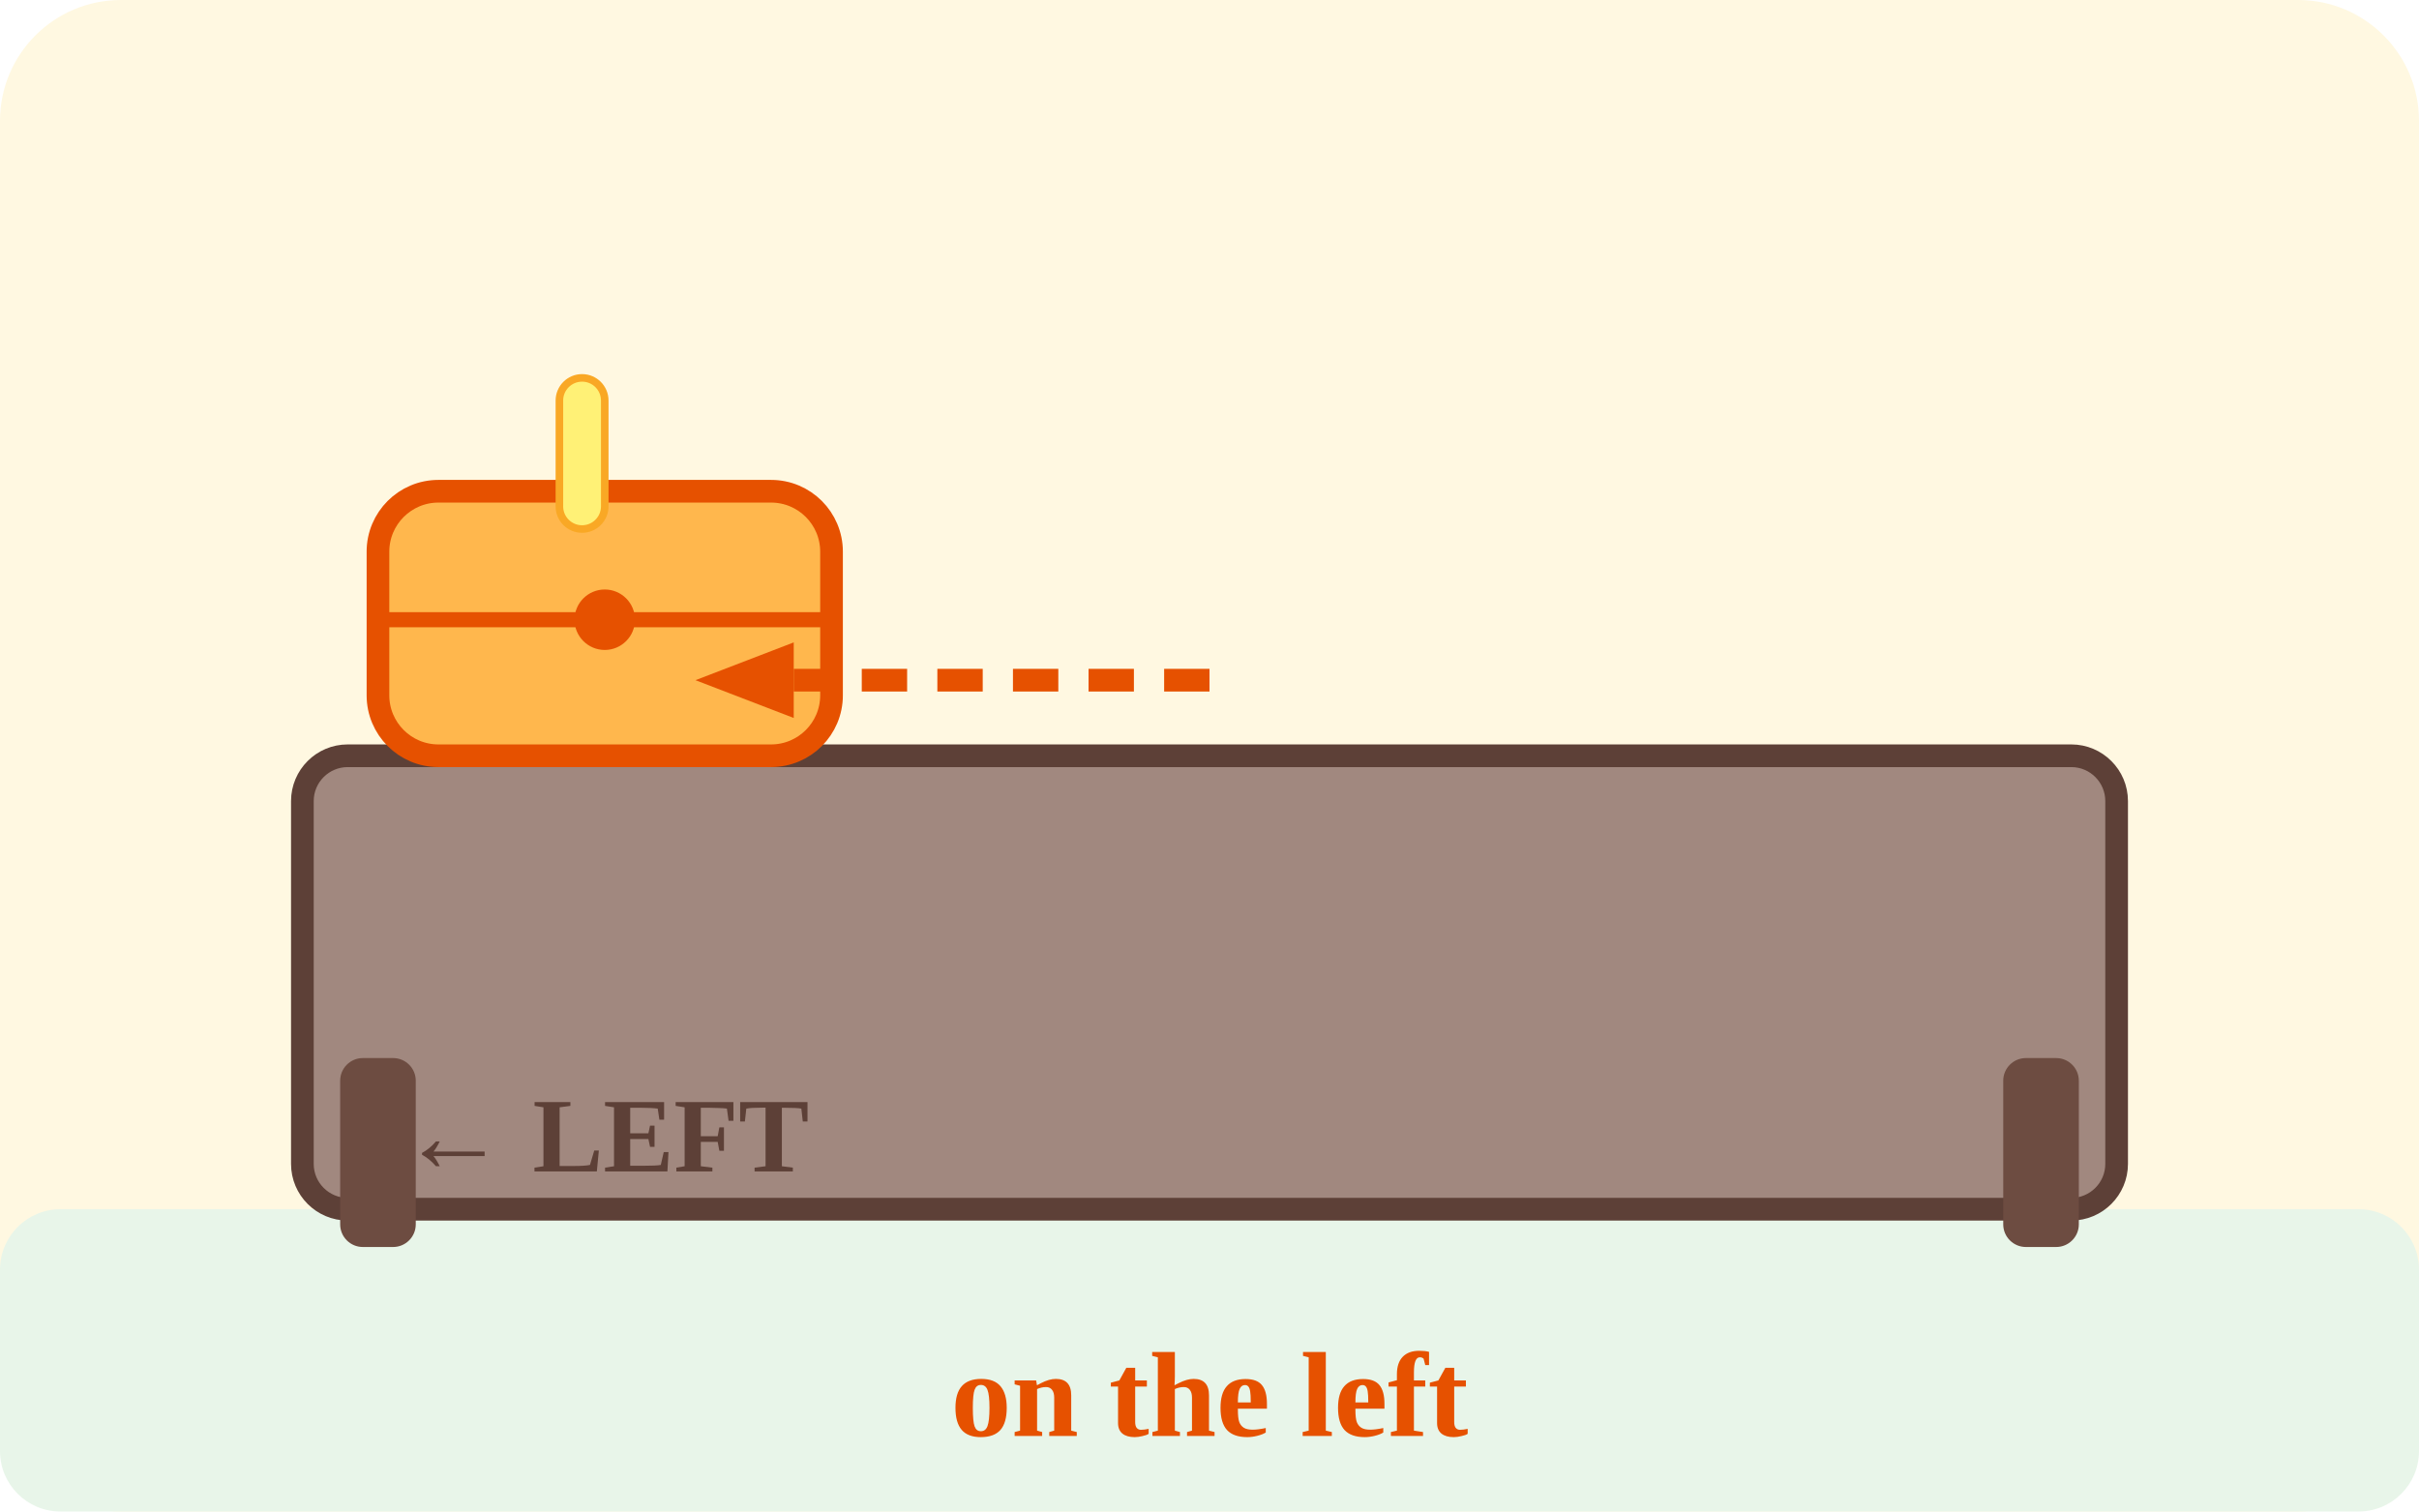
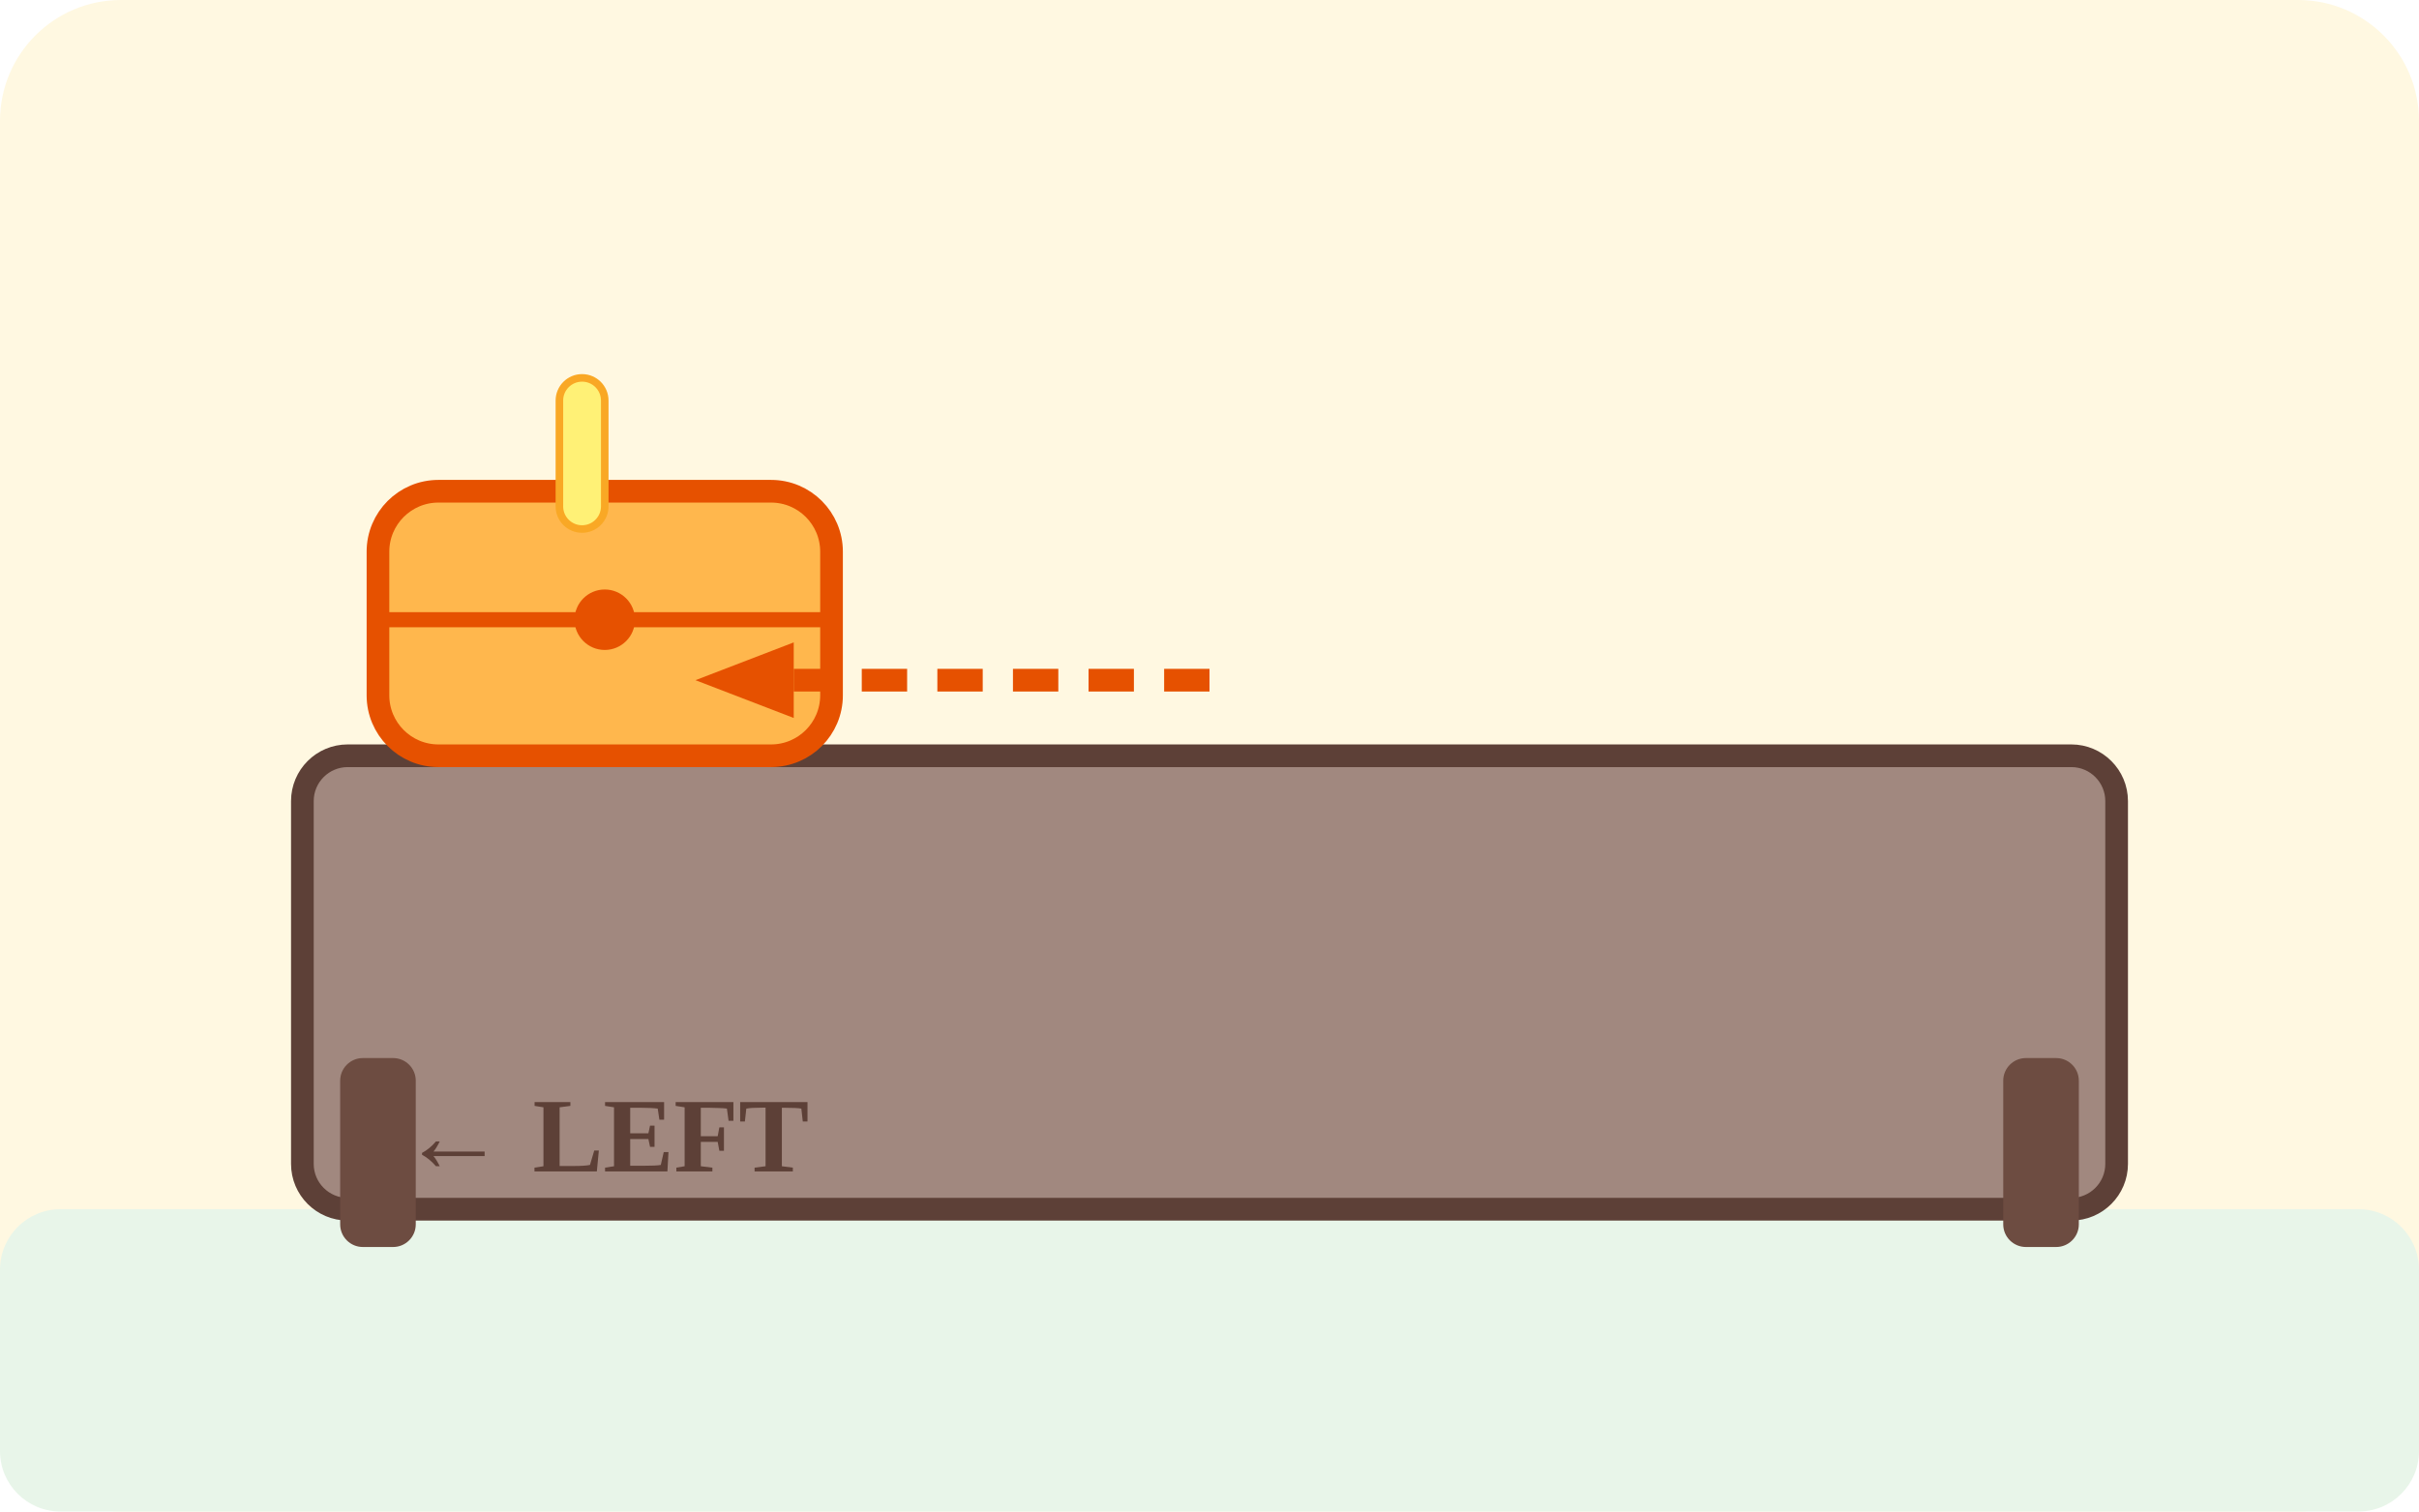
<svg xmlns="http://www.w3.org/2000/svg" viewBox="0 0 320 200" width="320" height="200">
  <rect width="320" height="200" rx="16" fill="#FFF8E1" />
  <rect x="0" y="160" width="320" height="40" rx="8" fill="#E8F5E9" />
  <rect x="40" y="100" width="240" height="60" rx="6" fill="#A1887F" stroke="#5D4037" stroke-width="3" />
  <rect x="45" y="140" width="10" height="25" rx="3" fill="#6D4C41" />
  <rect x="265" y="140" width="10" height="25" rx="3" fill="#6D4C41" />
  <rect x="50" y="65" width="60" height="35" rx="8" fill="#FFB74D" stroke="#E65100" stroke-width="3" />
  <line x1="50" y1="82" x2="110" y2="82" stroke="#E65100" stroke-width="2" />
  <circle cx="80" cy="82" r="4" fill="#E65100" />
  <rect x="74" y="50" width="6" height="20" rx="3" fill="#FFF176" stroke="#F9A825" stroke-width="1" />
  <line x1="160" y1="90" x2="105" y2="90" stroke="#E65100" stroke-width="3" stroke-dasharray="6,4" />
  <polygon points="105,85 92,90 105,95" fill="#E65100" />
  <text x="80" y="155" text-anchor="middle" font-size="14" font-weight="bold" fill="#5D4037">← LEFT</text>
-   <text x="160" y="190" text-anchor="middle" font-size="16" font-weight="bold" fill="#E65100">on the left</text>
</svg>
